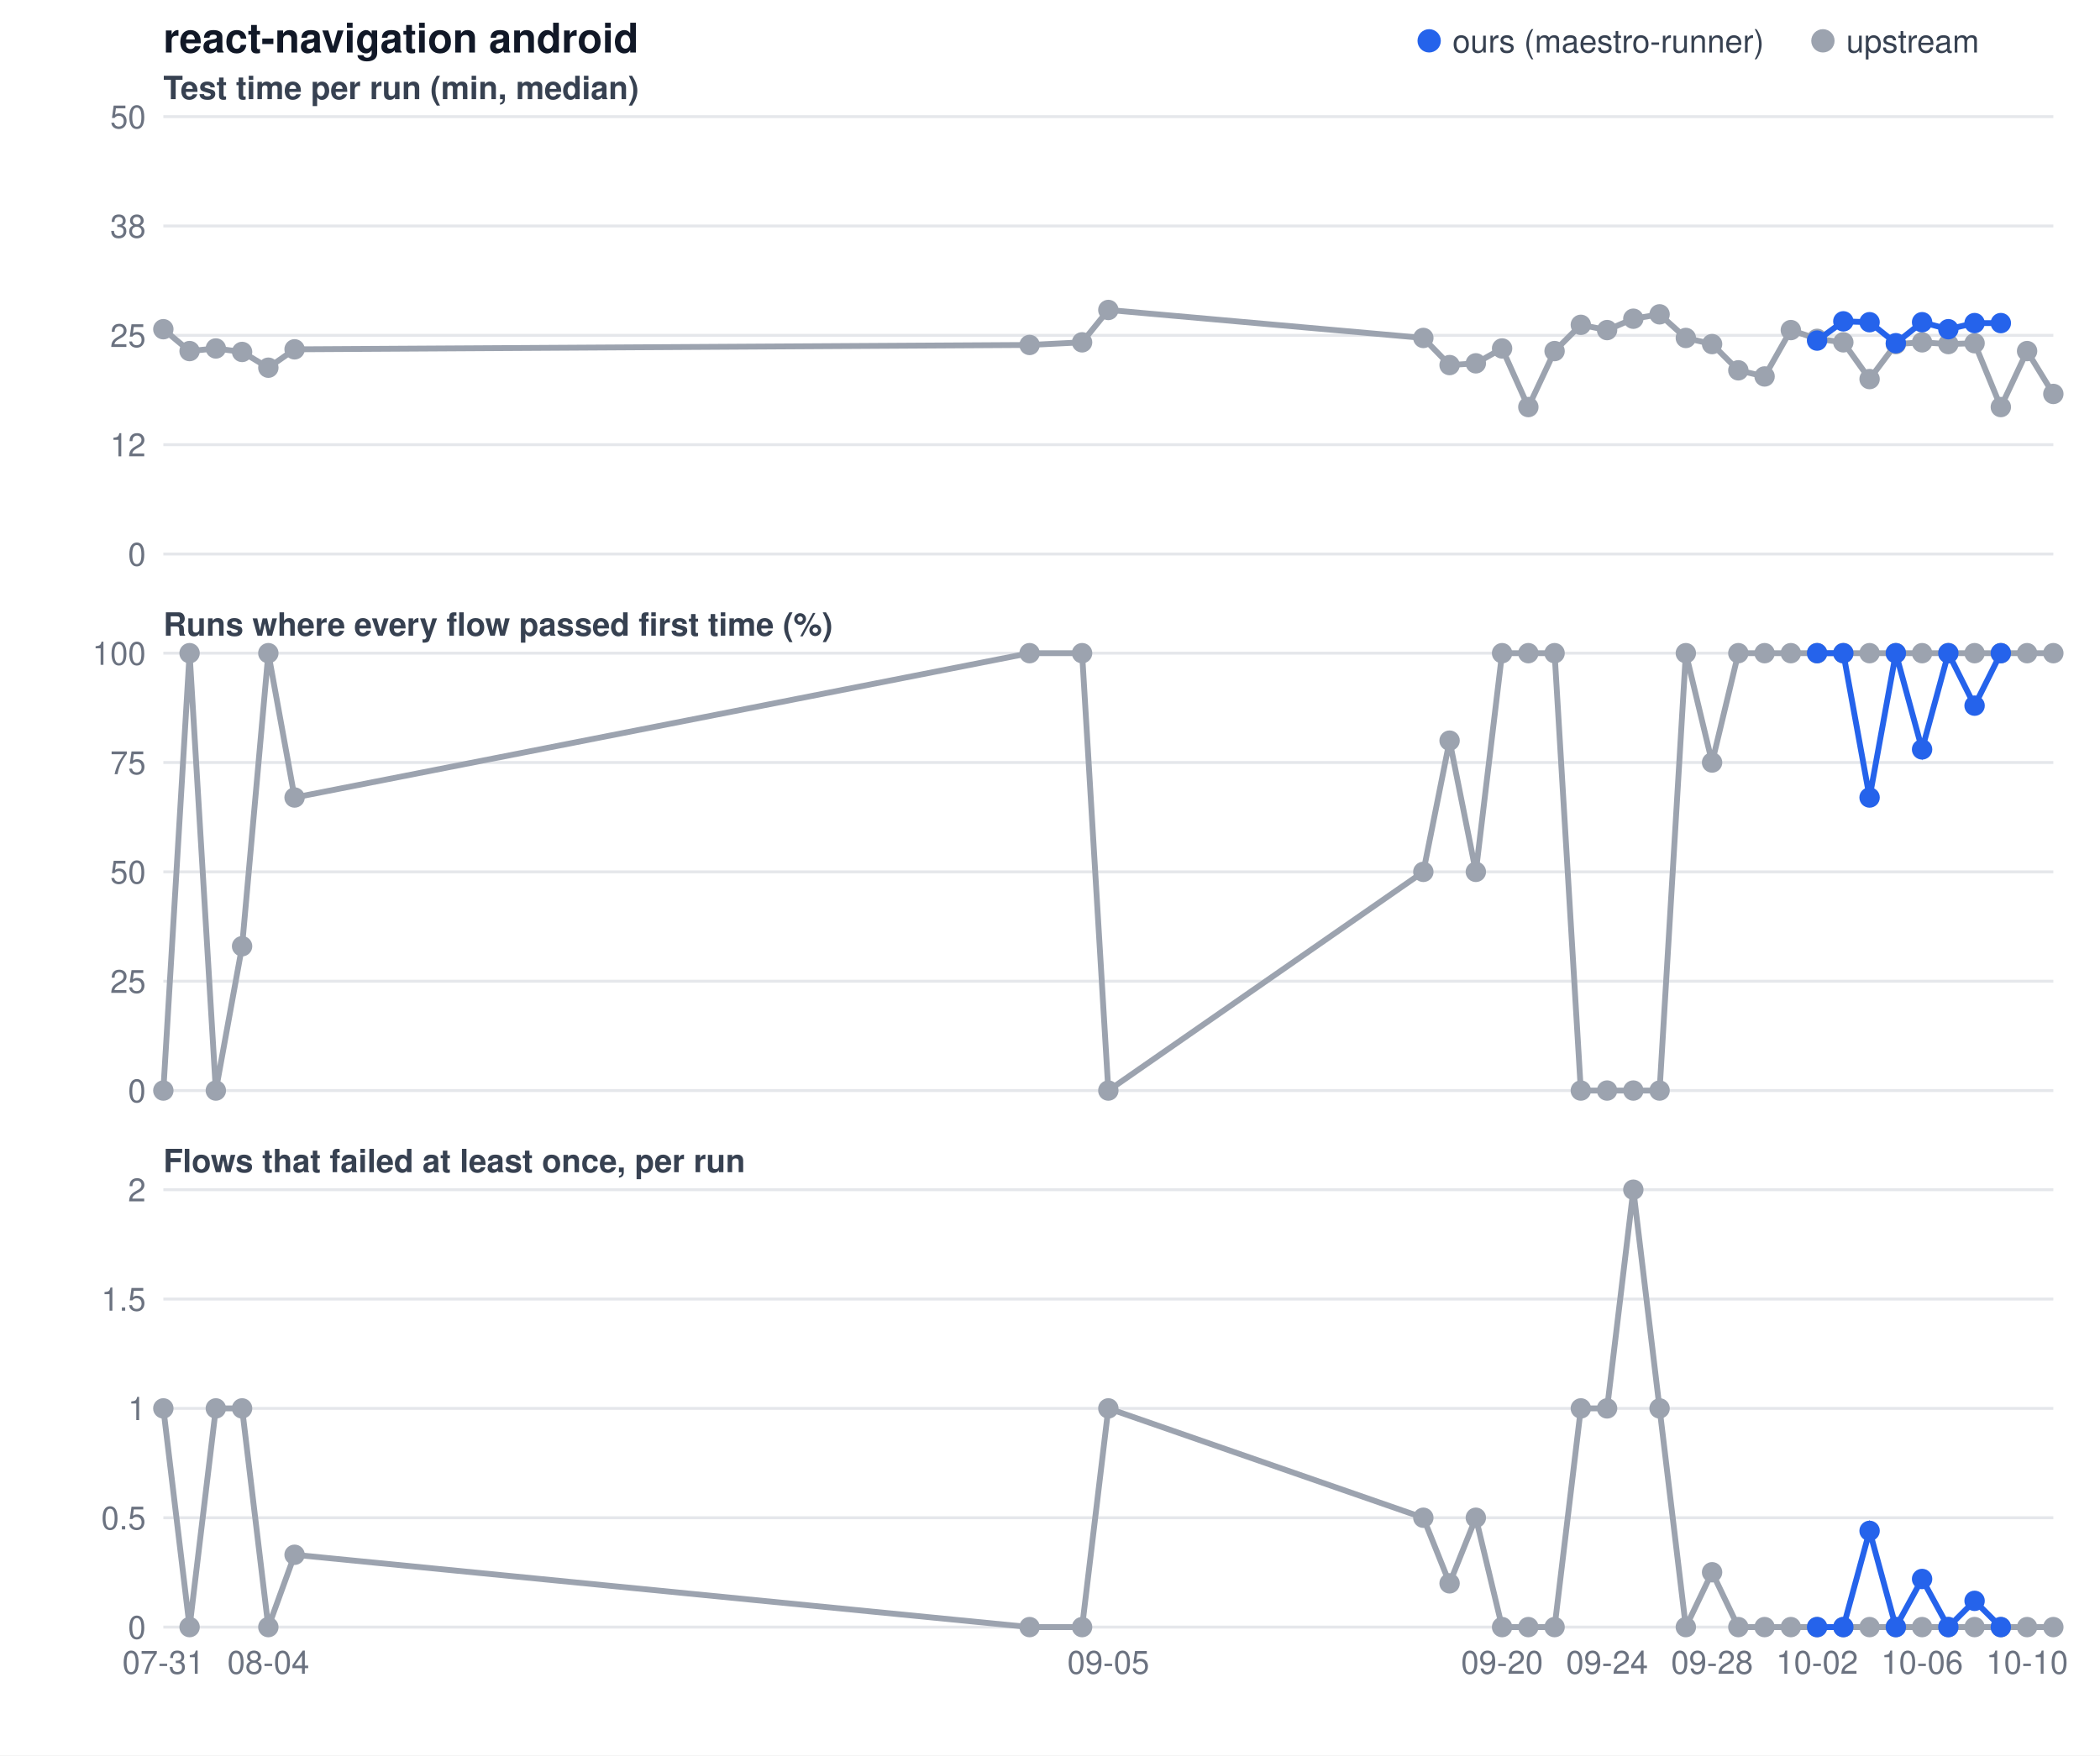
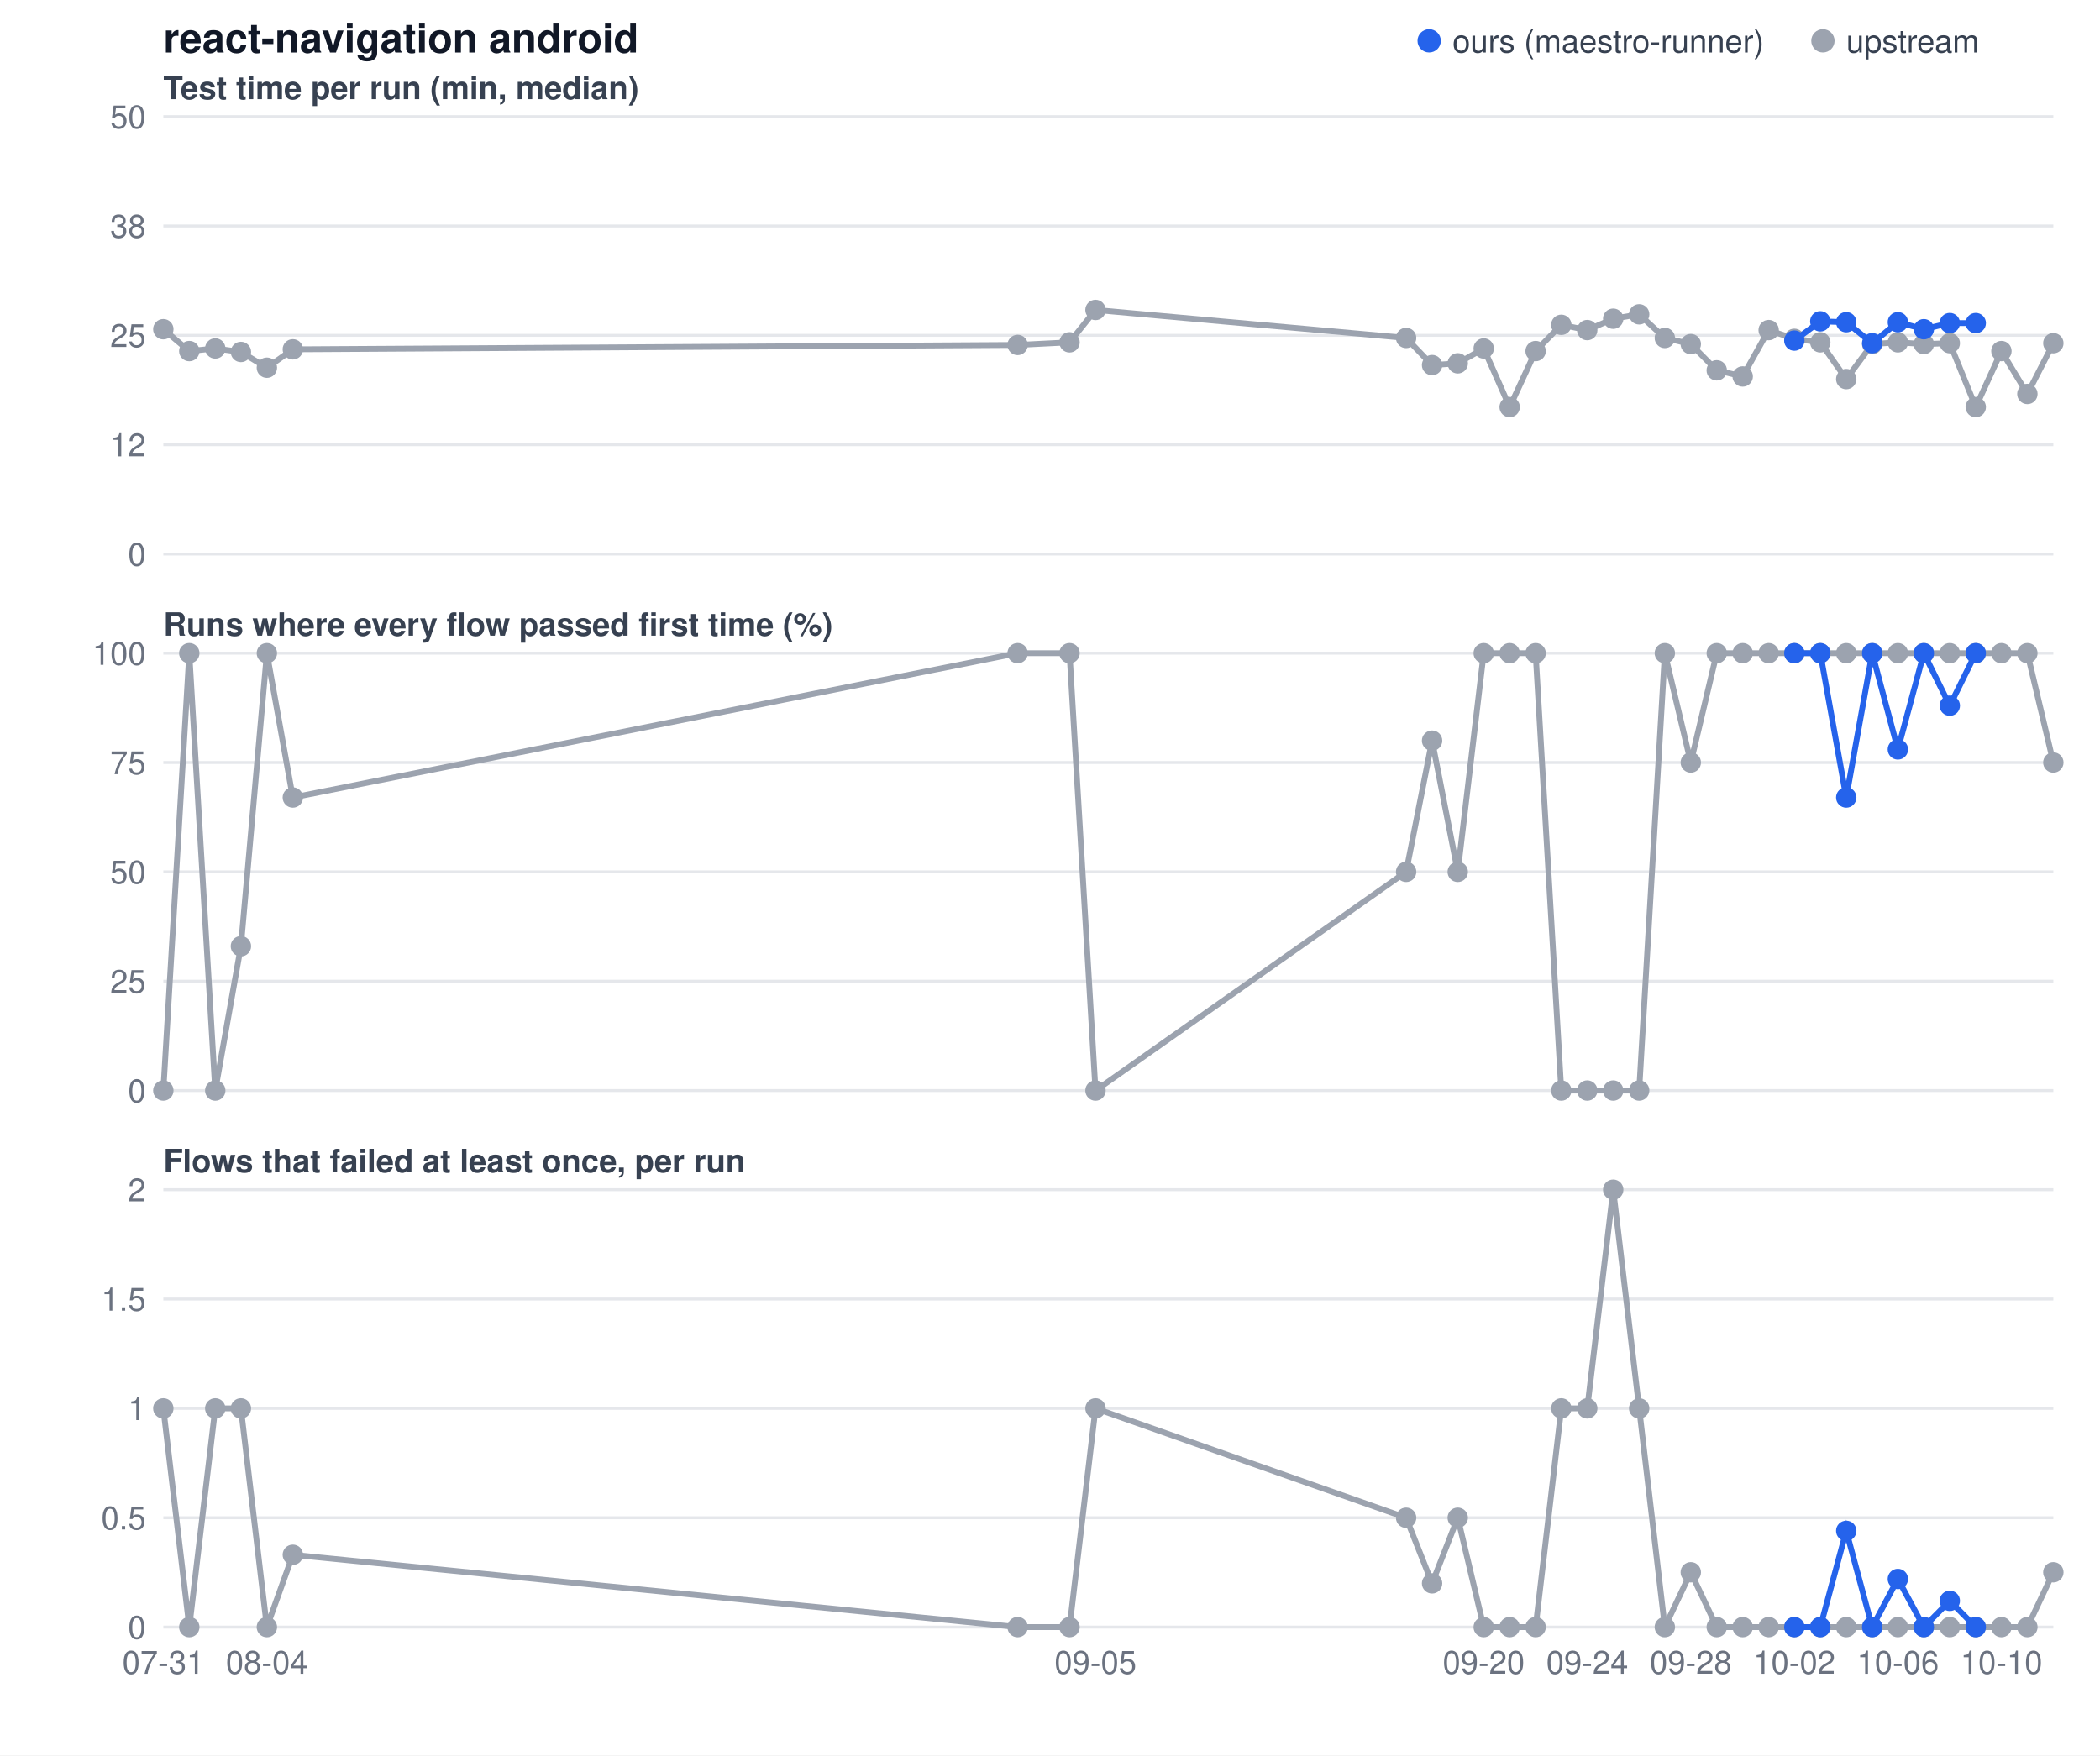
<svg xmlns="http://www.w3.org/2000/svg" width="720" height="602" font-family="-apple-system,Segoe UI,Helvetica,Arial,sans-serif" font-size="11">
  <rect width="100%" height="100%" fill="#ffffff" />
  <text x="56" y="18" font-size="14" font-weight="600" fill="#111827">react-navigation android</text>
  <circle cx="490" cy="14" r="4" fill="#2563eb" />
  <text x="498" y="18" fill="#374151">ours (maestro-runner)</text>
  <circle cx="625" cy="14" r="4" fill="#9ca3af" />
  <text x="633" y="18" fill="#374151">upstream</text>
  <text x="56" y="34" fill="#374151" font-weight="600">Test time per run (min, median)</text>
  <line x1="56" x2="704" y1="190.0" y2="190.0" stroke="#e5e7eb" />
  <text x="50" y="194.0" text-anchor="end" fill="#6b7280">0</text>
  <line x1="56" x2="704" y1="152.5" y2="152.5" stroke="#e5e7eb" />
  <text x="50" y="156.5" text-anchor="end" fill="#6b7280">12</text>
  <line x1="56" x2="704" y1="115.0" y2="115.0" stroke="#e5e7eb" />
  <text x="50" y="119.0" text-anchor="end" fill="#6b7280">25</text>
  <line x1="56" x2="704" y1="77.5" y2="77.5" stroke="#e5e7eb" />
  <text x="50" y="81.5" text-anchor="end" fill="#6b7280">38</text>
  <line x1="56" x2="704" y1="40.0" y2="40.0" stroke="#e5e7eb" />
  <text x="50" y="44.0" text-anchor="end" fill="#6b7280">50</text>
-   <polyline fill="none" stroke="#9ca3af" stroke-width="2" points="56.0,112.9 65.0,120.4 74.0,119.5 83.0,120.7 92.0,126.1 101.0,119.8 353.0,118.3 371.0,117.4 380.0,106.3 488.0,115.9 497.0,125.2 506.0,124.6 515.0,119.5 524.0,139.6 533.0,120.4 542.0,111.4 551.0,113.2 560.0,109.3 569.0,107.8 578.0,115.9 587.0,118.0 596.0,127.0 605.0,129.1 614.0,113.2 623.0,116.2 632.0,117.4 641.0,130.0 650.0,118.0 659.0,117.4 668.0,118.0 677.0,117.7 686.0,139.6 695.0,120.4 704.0,135.1" />
+   <polyline fill="none" stroke="#9ca3af" stroke-width="2" points="56.0,112.9 64.9,120.4 73.8,119.5 82.6,120.7 91.5,126.1 100.4,119.8 348.9,118.3 366.7,117.4 375.6,106.3 482.1,115.9 491.0,125.2 499.8,124.6 508.7,119.5 517.6,139.6 526.5,120.4 535.3,111.4 544.2,113.2 553.1,109.3 562.0,107.8 570.8,115.9 579.7,118.0 588.6,127.0 597.5,129.1 606.4,113.2 615.2,116.2 624.1,117.4 633.0,130.0 641.9,118.0 650.7,117.4 659.6,118.0 668.5,117.7 677.4,139.6 686.2,120.4 695.1,135.1 704.0,117.7" />
  <circle cx="56.0" cy="112.9" r="3.5" fill="#9ca3af" />
-   <circle cx="65.0" cy="120.4" r="3.5" fill="#9ca3af" />
-   <circle cx="74.0" cy="119.5" r="3.5" fill="#9ca3af" />
-   <circle cx="83.0" cy="120.7" r="3.5" fill="#9ca3af" />
-   <circle cx="92.0" cy="126.1" r="3.5" fill="#9ca3af" />
-   <circle cx="101.0" cy="119.8" r="3.5" fill="#9ca3af" />
-   <circle cx="353.0" cy="118.3" r="3.5" fill="#9ca3af" />
-   <circle cx="371.0" cy="117.4" r="3.5" fill="#9ca3af" />
-   <circle cx="380.0" cy="106.3" r="3.5" fill="#9ca3af" />
-   <circle cx="488.0" cy="115.9" r="3.5" fill="#9ca3af" />
-   <circle cx="497.0" cy="125.2" r="3.5" fill="#9ca3af" />
-   <circle cx="506.0" cy="124.6" r="3.5" fill="#9ca3af" />
-   <circle cx="515.0" cy="119.5" r="3.5" fill="#9ca3af" />
-   <circle cx="524.0" cy="139.6" r="3.5" fill="#9ca3af" />
-   <circle cx="533.0" cy="120.4" r="3.5" fill="#9ca3af" />
-   <circle cx="542.0" cy="111.4" r="3.5" fill="#9ca3af" />
-   <circle cx="551.0" cy="113.2" r="3.5" fill="#9ca3af" />
-   <circle cx="560.0" cy="109.3" r="3.5" fill="#9ca3af" />
-   <circle cx="569.0" cy="107.8" r="3.5" fill="#9ca3af" />
-   <circle cx="578.0" cy="115.9" r="3.5" fill="#9ca3af" />
-   <circle cx="587.0" cy="118.0" r="3.5" fill="#9ca3af" />
-   <circle cx="596.0" cy="127.0" r="3.5" fill="#9ca3af" />
-   <circle cx="605.0" cy="129.1" r="3.5" fill="#9ca3af" />
-   <circle cx="614.0" cy="113.2" r="3.5" fill="#9ca3af" />
-   <circle cx="623.0" cy="116.2" r="3.5" fill="#9ca3af" />
-   <circle cx="632.0" cy="117.4" r="3.5" fill="#9ca3af" />
-   <circle cx="641.0" cy="130.0" r="3.5" fill="#9ca3af" />
-   <circle cx="650.0" cy="118.0" r="3.5" fill="#9ca3af" />
-   <circle cx="659.0" cy="117.4" r="3.5" fill="#9ca3af" />
-   <circle cx="668.0" cy="118.0" r="3.5" fill="#9ca3af" />
-   <circle cx="677.0" cy="117.7" r="3.5" fill="#9ca3af" />
-   <circle cx="686.0" cy="139.6" r="3.5" fill="#9ca3af" />
-   <circle cx="695.0" cy="120.4" r="3.5" fill="#9ca3af" />
-   <circle cx="704.0" cy="135.1" r="3.5" fill="#9ca3af" />
-   <polyline fill="none" stroke="#2563eb" stroke-width="2" points="623.0,116.8 632.0,110.2 641.0,110.5 650.0,117.7 659.0,110.5 668.0,112.9 677.0,110.8 686.0,110.8" />
-   <circle cx="623.0" cy="116.8" r="3.5" fill="#2563eb" />
-   <circle cx="632.0" cy="110.2" r="3.5" fill="#2563eb" />
-   <circle cx="641.0" cy="110.5" r="3.5" fill="#2563eb" />
-   <circle cx="650.0" cy="117.7" r="3.5" fill="#2563eb" />
-   <circle cx="659.0" cy="110.5" r="3.5" fill="#2563eb" />
-   <circle cx="668.0" cy="112.9" r="3.5" fill="#2563eb" />
-   <circle cx="677.0" cy="110.8" r="3.5" fill="#2563eb" />
-   <circle cx="686.0" cy="110.8" r="3.5" fill="#2563eb" />
+   <circle cx="64.9" cy="120.4" r="3.5" fill="#9ca3af" />
+   <circle cx="73.8" cy="119.5" r="3.5" fill="#9ca3af" />
+   <circle cx="82.6" cy="120.7" r="3.5" fill="#9ca3af" />
+   <circle cx="91.5" cy="126.1" r="3.5" fill="#9ca3af" />
+   <circle cx="100.4" cy="119.8" r="3.5" fill="#9ca3af" />
+   <circle cx="348.9" cy="118.3" r="3.5" fill="#9ca3af" />
+   <circle cx="366.7" cy="117.4" r="3.5" fill="#9ca3af" />
+   <circle cx="375.6" cy="106.3" r="3.5" fill="#9ca3af" />
+   <circle cx="482.1" cy="115.9" r="3.5" fill="#9ca3af" />
+   <circle cx="491.0" cy="125.2" r="3.5" fill="#9ca3af" />
+   <circle cx="499.8" cy="124.6" r="3.5" fill="#9ca3af" />
+   <circle cx="508.7" cy="119.5" r="3.5" fill="#9ca3af" />
+   <circle cx="517.6" cy="139.6" r="3.5" fill="#9ca3af" />
+   <circle cx="526.5" cy="120.4" r="3.5" fill="#9ca3af" />
+   <circle cx="535.3" cy="111.4" r="3.5" fill="#9ca3af" />
+   <circle cx="544.2" cy="113.2" r="3.5" fill="#9ca3af" />
+   <circle cx="553.1" cy="109.3" r="3.5" fill="#9ca3af" />
+   <circle cx="562.0" cy="107.8" r="3.5" fill="#9ca3af" />
+   <circle cx="570.8" cy="115.9" r="3.5" fill="#9ca3af" />
+   <circle cx="579.7" cy="118.0" r="3.5" fill="#9ca3af" />
+   <circle cx="588.6" cy="127.0" r="3.5" fill="#9ca3af" />
+   <circle cx="597.5" cy="129.1" r="3.5" fill="#9ca3af" />
+   <circle cx="606.4" cy="113.2" r="3.5" fill="#9ca3af" />
+   <circle cx="615.2" cy="116.2" r="3.5" fill="#9ca3af" />
+   <circle cx="624.1" cy="117.4" r="3.5" fill="#9ca3af" />
+   <circle cx="633.0" cy="130.0" r="3.5" fill="#9ca3af" />
+   <circle cx="641.9" cy="118.0" r="3.5" fill="#9ca3af" />
+   <circle cx="650.7" cy="117.4" r="3.5" fill="#9ca3af" />
+   <circle cx="659.6" cy="118.0" r="3.5" fill="#9ca3af" />
+   <circle cx="668.5" cy="117.7" r="3.5" fill="#9ca3af" />
+   <circle cx="677.4" cy="139.6" r="3.5" fill="#9ca3af" />
+   <circle cx="686.2" cy="120.4" r="3.5" fill="#9ca3af" />
+   <circle cx="695.1" cy="135.1" r="3.5" fill="#9ca3af" />
+   <circle cx="704.0" cy="117.7" r="3.5" fill="#9ca3af" />
+   <polyline fill="none" stroke="#2563eb" stroke-width="2" points="615.2,116.8 624.1,110.2 633.0,110.5 641.9,117.7 650.7,110.5 659.6,112.9 668.5,110.8 677.4,110.8" />
+   <circle cx="615.2" cy="116.8" r="3.5" fill="#2563eb" />
+   <circle cx="624.1" cy="110.2" r="3.5" fill="#2563eb" />
+   <circle cx="633.0" cy="110.5" r="3.5" fill="#2563eb" />
+   <circle cx="641.9" cy="117.7" r="3.5" fill="#2563eb" />
+   <circle cx="650.7" cy="110.5" r="3.5" fill="#2563eb" />
+   <circle cx="659.6" cy="112.9" r="3.5" fill="#2563eb" />
+   <circle cx="668.5" cy="110.8" r="3.5" fill="#2563eb" />
+   <circle cx="677.4" cy="110.8" r="3.5" fill="#2563eb" />
  <text x="56" y="218" fill="#374151" font-weight="600">Runs where every flow passed first time (%)</text>
  <line x1="56" x2="704" y1="374.0" y2="374.0" stroke="#e5e7eb" />
  <text x="50" y="378.0" text-anchor="end" fill="#6b7280">0</text>
  <line x1="56" x2="704" y1="336.5" y2="336.5" stroke="#e5e7eb" />
  <text x="50" y="340.5" text-anchor="end" fill="#6b7280">25</text>
  <line x1="56" x2="704" y1="299.0" y2="299.0" stroke="#e5e7eb" />
  <text x="50" y="303.0" text-anchor="end" fill="#6b7280">50</text>
  <line x1="56" x2="704" y1="261.5" y2="261.5" stroke="#e5e7eb" />
  <text x="50" y="265.5" text-anchor="end" fill="#6b7280">75</text>
  <line x1="56" x2="704" y1="224.0" y2="224.0" stroke="#e5e7eb" />
  <text x="50" y="228.0" text-anchor="end" fill="#6b7280">100</text>
-   <polyline fill="none" stroke="#9ca3af" stroke-width="2" points="56.0,374.0 65.0,224.0 74.0,374.0 83.0,324.5 92.0,224.0 101.0,273.5 353.0,224.0 371.0,224.0 380.0,374.0 488.0,299.0 497.0,254.0 506.0,299.0 515.0,224.0 524.0,224.0 533.0,224.0 542.0,374.0 551.0,374.0 560.0,374.0 569.0,374.0 578.0,224.0 587.0,261.5 596.0,224.0 605.0,224.0 614.0,224.0 623.0,224.0 632.0,224.0 641.0,224.0 650.0,224.0 659.0,224.0 668.0,224.0 677.0,224.0 686.0,224.0 695.0,224.0 704.0,224.0" />
+   <polyline fill="none" stroke="#9ca3af" stroke-width="2" points="56.0,374.0 64.9,224.0 73.8,374.0 82.6,324.5 91.5,224.0 100.4,273.5 348.9,224.0 366.7,224.0 375.6,374.0 482.1,299.0 491.0,254.0 499.8,299.0 508.7,224.0 517.6,224.0 526.5,224.0 535.3,374.0 544.2,374.0 553.1,374.0 562.0,374.0 570.8,224.0 579.7,261.5 588.6,224.0 597.5,224.0 606.4,224.0 615.2,224.0 624.1,224.0 633.0,224.0 641.9,224.0 650.7,224.0 659.6,224.0 668.5,224.0 677.4,224.0 686.2,224.0 695.1,224.0 704.0,261.5" />
  <circle cx="56.0" cy="374.0" r="3.5" fill="#9ca3af" />
-   <circle cx="65.0" cy="224.0" r="3.5" fill="#9ca3af" />
-   <circle cx="74.0" cy="374.0" r="3.5" fill="#9ca3af" />
-   <circle cx="83.0" cy="324.5" r="3.5" fill="#9ca3af" />
-   <circle cx="92.0" cy="224.0" r="3.5" fill="#9ca3af" />
-   <circle cx="101.0" cy="273.5" r="3.5" fill="#9ca3af" />
-   <circle cx="353.0" cy="224.0" r="3.5" fill="#9ca3af" />
-   <circle cx="371.0" cy="224.0" r="3.5" fill="#9ca3af" />
-   <circle cx="380.0" cy="374.0" r="3.5" fill="#9ca3af" />
-   <circle cx="488.0" cy="299.0" r="3.5" fill="#9ca3af" />
-   <circle cx="497.0" cy="254.0" r="3.5" fill="#9ca3af" />
-   <circle cx="506.0" cy="299.0" r="3.5" fill="#9ca3af" />
-   <circle cx="515.0" cy="224.0" r="3.5" fill="#9ca3af" />
-   <circle cx="524.0" cy="224.0" r="3.5" fill="#9ca3af" />
-   <circle cx="533.0" cy="224.0" r="3.5" fill="#9ca3af" />
-   <circle cx="542.0" cy="374.0" r="3.5" fill="#9ca3af" />
-   <circle cx="551.0" cy="374.0" r="3.5" fill="#9ca3af" />
-   <circle cx="560.0" cy="374.0" r="3.5" fill="#9ca3af" />
-   <circle cx="569.0" cy="374.0" r="3.5" fill="#9ca3af" />
-   <circle cx="578.0" cy="224.0" r="3.5" fill="#9ca3af" />
-   <circle cx="587.0" cy="261.5" r="3.5" fill="#9ca3af" />
-   <circle cx="596.0" cy="224.0" r="3.5" fill="#9ca3af" />
-   <circle cx="605.0" cy="224.0" r="3.5" fill="#9ca3af" />
-   <circle cx="614.0" cy="224.0" r="3.5" fill="#9ca3af" />
-   <circle cx="623.0" cy="224.0" r="3.5" fill="#9ca3af" />
-   <circle cx="632.0" cy="224.0" r="3.5" fill="#9ca3af" />
-   <circle cx="641.0" cy="224.0" r="3.5" fill="#9ca3af" />
-   <circle cx="650.0" cy="224.0" r="3.5" fill="#9ca3af" />
-   <circle cx="659.0" cy="224.0" r="3.5" fill="#9ca3af" />
-   <circle cx="668.0" cy="224.0" r="3.5" fill="#9ca3af" />
-   <circle cx="677.0" cy="224.0" r="3.5" fill="#9ca3af" />
-   <circle cx="686.0" cy="224.0" r="3.5" fill="#9ca3af" />
-   <circle cx="695.0" cy="224.0" r="3.5" fill="#9ca3af" />
-   <circle cx="704.0" cy="224.0" r="3.5" fill="#9ca3af" />
-   <polyline fill="none" stroke="#2563eb" stroke-width="2" points="623.0,224.0 632.0,224.0 641.0,273.5 650.0,224.0 659.0,257.0 668.0,224.0 677.0,242.0 686.0,224.0" />
-   <circle cx="623.0" cy="224.0" r="3.5" fill="#2563eb" />
-   <circle cx="632.0" cy="224.0" r="3.5" fill="#2563eb" />
-   <circle cx="641.0" cy="273.5" r="3.5" fill="#2563eb" />
-   <circle cx="650.0" cy="224.0" r="3.5" fill="#2563eb" />
-   <circle cx="659.0" cy="257.0" r="3.5" fill="#2563eb" />
-   <circle cx="668.0" cy="224.0" r="3.5" fill="#2563eb" />
-   <circle cx="677.0" cy="242.0" r="3.5" fill="#2563eb" />
-   <circle cx="686.0" cy="224.0" r="3.5" fill="#2563eb" />
+   <circle cx="64.9" cy="224.0" r="3.5" fill="#9ca3af" />
+   <circle cx="73.8" cy="374.0" r="3.5" fill="#9ca3af" />
+   <circle cx="82.6" cy="324.5" r="3.5" fill="#9ca3af" />
+   <circle cx="91.5" cy="224.0" r="3.5" fill="#9ca3af" />
+   <circle cx="100.4" cy="273.5" r="3.5" fill="#9ca3af" />
+   <circle cx="348.9" cy="224.0" r="3.5" fill="#9ca3af" />
+   <circle cx="366.7" cy="224.0" r="3.5" fill="#9ca3af" />
+   <circle cx="375.6" cy="374.0" r="3.5" fill="#9ca3af" />
+   <circle cx="482.1" cy="299.0" r="3.5" fill="#9ca3af" />
+   <circle cx="491.0" cy="254.0" r="3.5" fill="#9ca3af" />
+   <circle cx="499.8" cy="299.0" r="3.5" fill="#9ca3af" />
+   <circle cx="508.7" cy="224.0" r="3.5" fill="#9ca3af" />
+   <circle cx="517.6" cy="224.0" r="3.5" fill="#9ca3af" />
+   <circle cx="526.5" cy="224.0" r="3.5" fill="#9ca3af" />
+   <circle cx="535.3" cy="374.0" r="3.5" fill="#9ca3af" />
+   <circle cx="544.2" cy="374.0" r="3.5" fill="#9ca3af" />
+   <circle cx="553.1" cy="374.0" r="3.5" fill="#9ca3af" />
+   <circle cx="562.0" cy="374.0" r="3.5" fill="#9ca3af" />
+   <circle cx="570.8" cy="224.0" r="3.5" fill="#9ca3af" />
+   <circle cx="579.7" cy="261.5" r="3.5" fill="#9ca3af" />
+   <circle cx="588.6" cy="224.0" r="3.5" fill="#9ca3af" />
+   <circle cx="597.5" cy="224.0" r="3.5" fill="#9ca3af" />
+   <circle cx="606.4" cy="224.0" r="3.5" fill="#9ca3af" />
+   <circle cx="615.2" cy="224.0" r="3.5" fill="#9ca3af" />
+   <circle cx="624.1" cy="224.0" r="3.5" fill="#9ca3af" />
+   <circle cx="633.0" cy="224.0" r="3.5" fill="#9ca3af" />
+   <circle cx="641.9" cy="224.0" r="3.5" fill="#9ca3af" />
+   <circle cx="650.7" cy="224.0" r="3.5" fill="#9ca3af" />
+   <circle cx="659.6" cy="224.0" r="3.5" fill="#9ca3af" />
+   <circle cx="668.5" cy="224.0" r="3.5" fill="#9ca3af" />
+   <circle cx="677.4" cy="224.0" r="3.5" fill="#9ca3af" />
+   <circle cx="686.2" cy="224.0" r="3.5" fill="#9ca3af" />
+   <circle cx="695.1" cy="224.0" r="3.5" fill="#9ca3af" />
+   <circle cx="704.0" cy="261.5" r="3.5" fill="#9ca3af" />
+   <polyline fill="none" stroke="#2563eb" stroke-width="2" points="615.2,224.0 624.1,224.0 633.0,273.5 641.9,224.0 650.7,257.0 659.6,224.0 668.5,242.0 677.4,224.0" />
+   <circle cx="615.2" cy="224.0" r="3.5" fill="#2563eb" />
+   <circle cx="624.1" cy="224.0" r="3.5" fill="#2563eb" />
+   <circle cx="633.0" cy="273.5" r="3.5" fill="#2563eb" />
+   <circle cx="641.9" cy="224.0" r="3.5" fill="#2563eb" />
+   <circle cx="650.7" cy="257.0" r="3.5" fill="#2563eb" />
+   <circle cx="659.6" cy="224.0" r="3.5" fill="#2563eb" />
+   <circle cx="668.5" cy="242.0" r="3.5" fill="#2563eb" />
+   <circle cx="677.4" cy="224.0" r="3.5" fill="#2563eb" />
  <text x="56" y="402" fill="#374151" font-weight="600">Flows that failed at least once, per run</text>
  <line x1="56" x2="704" y1="558.0" y2="558.0" stroke="#e5e7eb" />
  <text x="50" y="562.0" text-anchor="end" fill="#6b7280">0</text>
  <line x1="56" x2="704" y1="520.5" y2="520.5" stroke="#e5e7eb" />
  <text x="50" y="524.5" text-anchor="end" fill="#6b7280">0.5</text>
  <line x1="56" x2="704" y1="483.0" y2="483.0" stroke="#e5e7eb" />
  <text x="50" y="487.0" text-anchor="end" fill="#6b7280">1</text>
  <line x1="56" x2="704" y1="445.5" y2="445.5" stroke="#e5e7eb" />
  <text x="50" y="449.5" text-anchor="end" fill="#6b7280">1.5</text>
  <line x1="56" x2="704" y1="408.0" y2="408.0" stroke="#e5e7eb" />
  <text x="50" y="412.0" text-anchor="end" fill="#6b7280">2</text>
-   <polyline fill="none" stroke="#9ca3af" stroke-width="2" points="56.0,483.0 65.0,558.0 74.0,483.0 83.0,483.0 92.0,558.0 101.0,533.2 353.0,558.0 371.0,558.0 380.0,483.0 488.0,520.5 497.0,543.0 506.0,520.5 515.0,558.0 524.0,558.0 533.0,558.0 542.0,483.0 551.0,483.0 560.0,408.0 569.0,483.0 578.0,558.0 587.0,539.2 596.0,558.0 605.0,558.0 614.0,558.0 623.0,558.0 632.0,558.0 641.0,558.0 650.0,558.0 659.0,558.0 668.0,558.0 677.0,558.0 686.0,558.0 695.0,558.0 704.0,558.0" />
+   <polyline fill="none" stroke="#9ca3af" stroke-width="2" points="56.0,483.0 64.9,558.0 73.8,483.0 82.6,483.0 91.5,558.0 100.4,533.2 348.9,558.0 366.7,558.0 375.6,483.0 482.1,520.5 491.0,543.0 499.8,520.5 508.7,558.0 517.6,558.0 526.5,558.0 535.3,483.0 544.2,483.0 553.1,408.0 562.0,483.0 570.8,558.0 579.7,539.2 588.6,558.0 597.5,558.0 606.4,558.0 615.2,558.0 624.1,558.0 633.0,558.0 641.9,558.0 650.7,558.0 659.6,558.0 668.5,558.0 677.4,558.0 686.2,558.0 695.1,558.0 704.0,539.2" />
  <circle cx="56.0" cy="483.0" r="3.5" fill="#9ca3af" />
-   <circle cx="65.0" cy="558.0" r="3.5" fill="#9ca3af" />
-   <circle cx="74.0" cy="483.0" r="3.5" fill="#9ca3af" />
-   <circle cx="83.0" cy="483.0" r="3.5" fill="#9ca3af" />
-   <circle cx="92.0" cy="558.0" r="3.5" fill="#9ca3af" />
-   <circle cx="101.0" cy="533.2" r="3.5" fill="#9ca3af" />
-   <circle cx="353.0" cy="558.0" r="3.5" fill="#9ca3af" />
-   <circle cx="371.0" cy="558.0" r="3.5" fill="#9ca3af" />
-   <circle cx="380.0" cy="483.0" r="3.5" fill="#9ca3af" />
-   <circle cx="488.0" cy="520.5" r="3.5" fill="#9ca3af" />
-   <circle cx="497.0" cy="543.0" r="3.5" fill="#9ca3af" />
-   <circle cx="506.0" cy="520.5" r="3.5" fill="#9ca3af" />
-   <circle cx="515.0" cy="558.0" r="3.5" fill="#9ca3af" />
-   <circle cx="524.0" cy="558.0" r="3.5" fill="#9ca3af" />
-   <circle cx="533.0" cy="558.0" r="3.5" fill="#9ca3af" />
-   <circle cx="542.0" cy="483.0" r="3.5" fill="#9ca3af" />
-   <circle cx="551.0" cy="483.0" r="3.5" fill="#9ca3af" />
-   <circle cx="560.0" cy="408.0" r="3.5" fill="#9ca3af" />
-   <circle cx="569.0" cy="483.0" r="3.5" fill="#9ca3af" />
-   <circle cx="578.0" cy="558.0" r="3.5" fill="#9ca3af" />
-   <circle cx="587.0" cy="539.2" r="3.5" fill="#9ca3af" />
-   <circle cx="596.0" cy="558.0" r="3.5" fill="#9ca3af" />
-   <circle cx="605.0" cy="558.0" r="3.5" fill="#9ca3af" />
-   <circle cx="614.0" cy="558.0" r="3.5" fill="#9ca3af" />
-   <circle cx="623.0" cy="558.0" r="3.5" fill="#9ca3af" />
-   <circle cx="632.0" cy="558.0" r="3.5" fill="#9ca3af" />
-   <circle cx="641.0" cy="558.0" r="3.5" fill="#9ca3af" />
-   <circle cx="650.0" cy="558.0" r="3.5" fill="#9ca3af" />
-   <circle cx="659.0" cy="558.0" r="3.5" fill="#9ca3af" />
-   <circle cx="668.0" cy="558.0" r="3.5" fill="#9ca3af" />
-   <circle cx="677.0" cy="558.0" r="3.5" fill="#9ca3af" />
-   <circle cx="686.0" cy="558.0" r="3.5" fill="#9ca3af" />
-   <circle cx="695.0" cy="558.0" r="3.5" fill="#9ca3af" />
-   <circle cx="704.0" cy="558.0" r="3.5" fill="#9ca3af" />
-   <polyline fill="none" stroke="#2563eb" stroke-width="2" points="623.0,558.0 632.0,558.0 641.0,525.0 650.0,558.0 659.0,541.5 668.0,558.0 677.0,549.0 686.0,558.0" />
-   <circle cx="623.0" cy="558.0" r="3.5" fill="#2563eb" />
-   <circle cx="632.0" cy="558.0" r="3.5" fill="#2563eb" />
-   <circle cx="641.0" cy="525.0" r="3.5" fill="#2563eb" />
-   <circle cx="650.0" cy="558.0" r="3.5" fill="#2563eb" />
-   <circle cx="659.0" cy="541.5" r="3.5" fill="#2563eb" />
-   <circle cx="668.0" cy="558.0" r="3.5" fill="#2563eb" />
-   <circle cx="677.0" cy="549.0" r="3.5" fill="#2563eb" />
-   <circle cx="686.0" cy="558.0" r="3.5" fill="#2563eb" />
+   <circle cx="64.9" cy="558.0" r="3.5" fill="#9ca3af" />
+   <circle cx="73.8" cy="483.0" r="3.5" fill="#9ca3af" />
+   <circle cx="82.6" cy="483.0" r="3.5" fill="#9ca3af" />
+   <circle cx="91.5" cy="558.0" r="3.5" fill="#9ca3af" />
+   <circle cx="100.4" cy="533.2" r="3.5" fill="#9ca3af" />
+   <circle cx="348.9" cy="558.0" r="3.5" fill="#9ca3af" />
+   <circle cx="366.7" cy="558.0" r="3.5" fill="#9ca3af" />
+   <circle cx="375.6" cy="483.0" r="3.5" fill="#9ca3af" />
+   <circle cx="482.1" cy="520.5" r="3.5" fill="#9ca3af" />
+   <circle cx="491.0" cy="543.0" r="3.5" fill="#9ca3af" />
+   <circle cx="499.8" cy="520.5" r="3.5" fill="#9ca3af" />
+   <circle cx="508.7" cy="558.0" r="3.5" fill="#9ca3af" />
+   <circle cx="517.6" cy="558.0" r="3.5" fill="#9ca3af" />
+   <circle cx="526.5" cy="558.0" r="3.5" fill="#9ca3af" />
+   <circle cx="535.3" cy="483.0" r="3.5" fill="#9ca3af" />
+   <circle cx="544.2" cy="483.0" r="3.5" fill="#9ca3af" />
+   <circle cx="553.1" cy="408.0" r="3.5" fill="#9ca3af" />
+   <circle cx="562.0" cy="483.0" r="3.5" fill="#9ca3af" />
+   <circle cx="570.8" cy="558.0" r="3.5" fill="#9ca3af" />
+   <circle cx="579.7" cy="539.2" r="3.5" fill="#9ca3af" />
+   <circle cx="588.6" cy="558.0" r="3.5" fill="#9ca3af" />
+   <circle cx="597.5" cy="558.0" r="3.5" fill="#9ca3af" />
+   <circle cx="606.4" cy="558.0" r="3.5" fill="#9ca3af" />
+   <circle cx="615.2" cy="558.0" r="3.5" fill="#9ca3af" />
+   <circle cx="624.1" cy="558.0" r="3.5" fill="#9ca3af" />
+   <circle cx="633.0" cy="558.0" r="3.5" fill="#9ca3af" />
+   <circle cx="641.9" cy="558.0" r="3.5" fill="#9ca3af" />
+   <circle cx="650.7" cy="558.0" r="3.5" fill="#9ca3af" />
+   <circle cx="659.6" cy="558.0" r="3.5" fill="#9ca3af" />
+   <circle cx="668.5" cy="558.0" r="3.5" fill="#9ca3af" />
+   <circle cx="677.4" cy="558.0" r="3.5" fill="#9ca3af" />
+   <circle cx="686.2" cy="558.0" r="3.5" fill="#9ca3af" />
+   <circle cx="695.1" cy="558.0" r="3.5" fill="#9ca3af" />
+   <circle cx="704.0" cy="539.2" r="3.5" fill="#9ca3af" />
+   <polyline fill="none" stroke="#2563eb" stroke-width="2" points="615.2,558.0 624.1,558.0 633.0,525.0 641.9,558.0 650.7,541.5 659.6,558.0 668.5,549.0 677.4,558.0" />
+   <circle cx="615.2" cy="558.0" r="3.5" fill="#2563eb" />
+   <circle cx="624.1" cy="558.0" r="3.5" fill="#2563eb" />
+   <circle cx="633.0" cy="525.0" r="3.5" fill="#2563eb" />
+   <circle cx="641.9" cy="558.0" r="3.5" fill="#2563eb" />
+   <circle cx="650.7" cy="541.5" r="3.5" fill="#2563eb" />
+   <circle cx="659.6" cy="558.0" r="3.5" fill="#2563eb" />
+   <circle cx="668.5" cy="549.0" r="3.5" fill="#2563eb" />
+   <circle cx="677.4" cy="558.0" r="3.5" fill="#2563eb" />
  <text x="56.0" y="574" text-anchor="middle" fill="#6b7280">07-31</text>
-   <text x="92.0" y="574" text-anchor="middle" fill="#6b7280">08-04</text>
-   <text x="380.0" y="574" text-anchor="middle" fill="#6b7280">09-05</text>
-   <text x="515.0" y="574" text-anchor="middle" fill="#6b7280">09-20</text>
-   <text x="551.0" y="574" text-anchor="middle" fill="#6b7280">09-24</text>
-   <text x="587.0" y="574" text-anchor="middle" fill="#6b7280">09-28</text>
-   <text x="623.0" y="574" text-anchor="middle" fill="#6b7280">10-02</text>
-   <text x="659.0" y="574" text-anchor="middle" fill="#6b7280">10-06</text>
-   <text x="695.0" y="574" text-anchor="middle" fill="#6b7280">10-10</text>
+   <text x="91.5" y="574" text-anchor="middle" fill="#6b7280">08-04</text>
+   <text x="375.6" y="574" text-anchor="middle" fill="#6b7280">09-05</text>
+   <text x="508.7" y="574" text-anchor="middle" fill="#6b7280">09-20</text>
+   <text x="544.2" y="574" text-anchor="middle" fill="#6b7280">09-24</text>
+   <text x="579.7" y="574" text-anchor="middle" fill="#6b7280">09-28</text>
+   <text x="615.2" y="574" text-anchor="middle" fill="#6b7280">10-02</text>
+   <text x="650.7" y="574" text-anchor="middle" fill="#6b7280">10-06</text>
+   <text x="686.2" y="574" text-anchor="middle" fill="#6b7280">10-10</text>
</svg>
